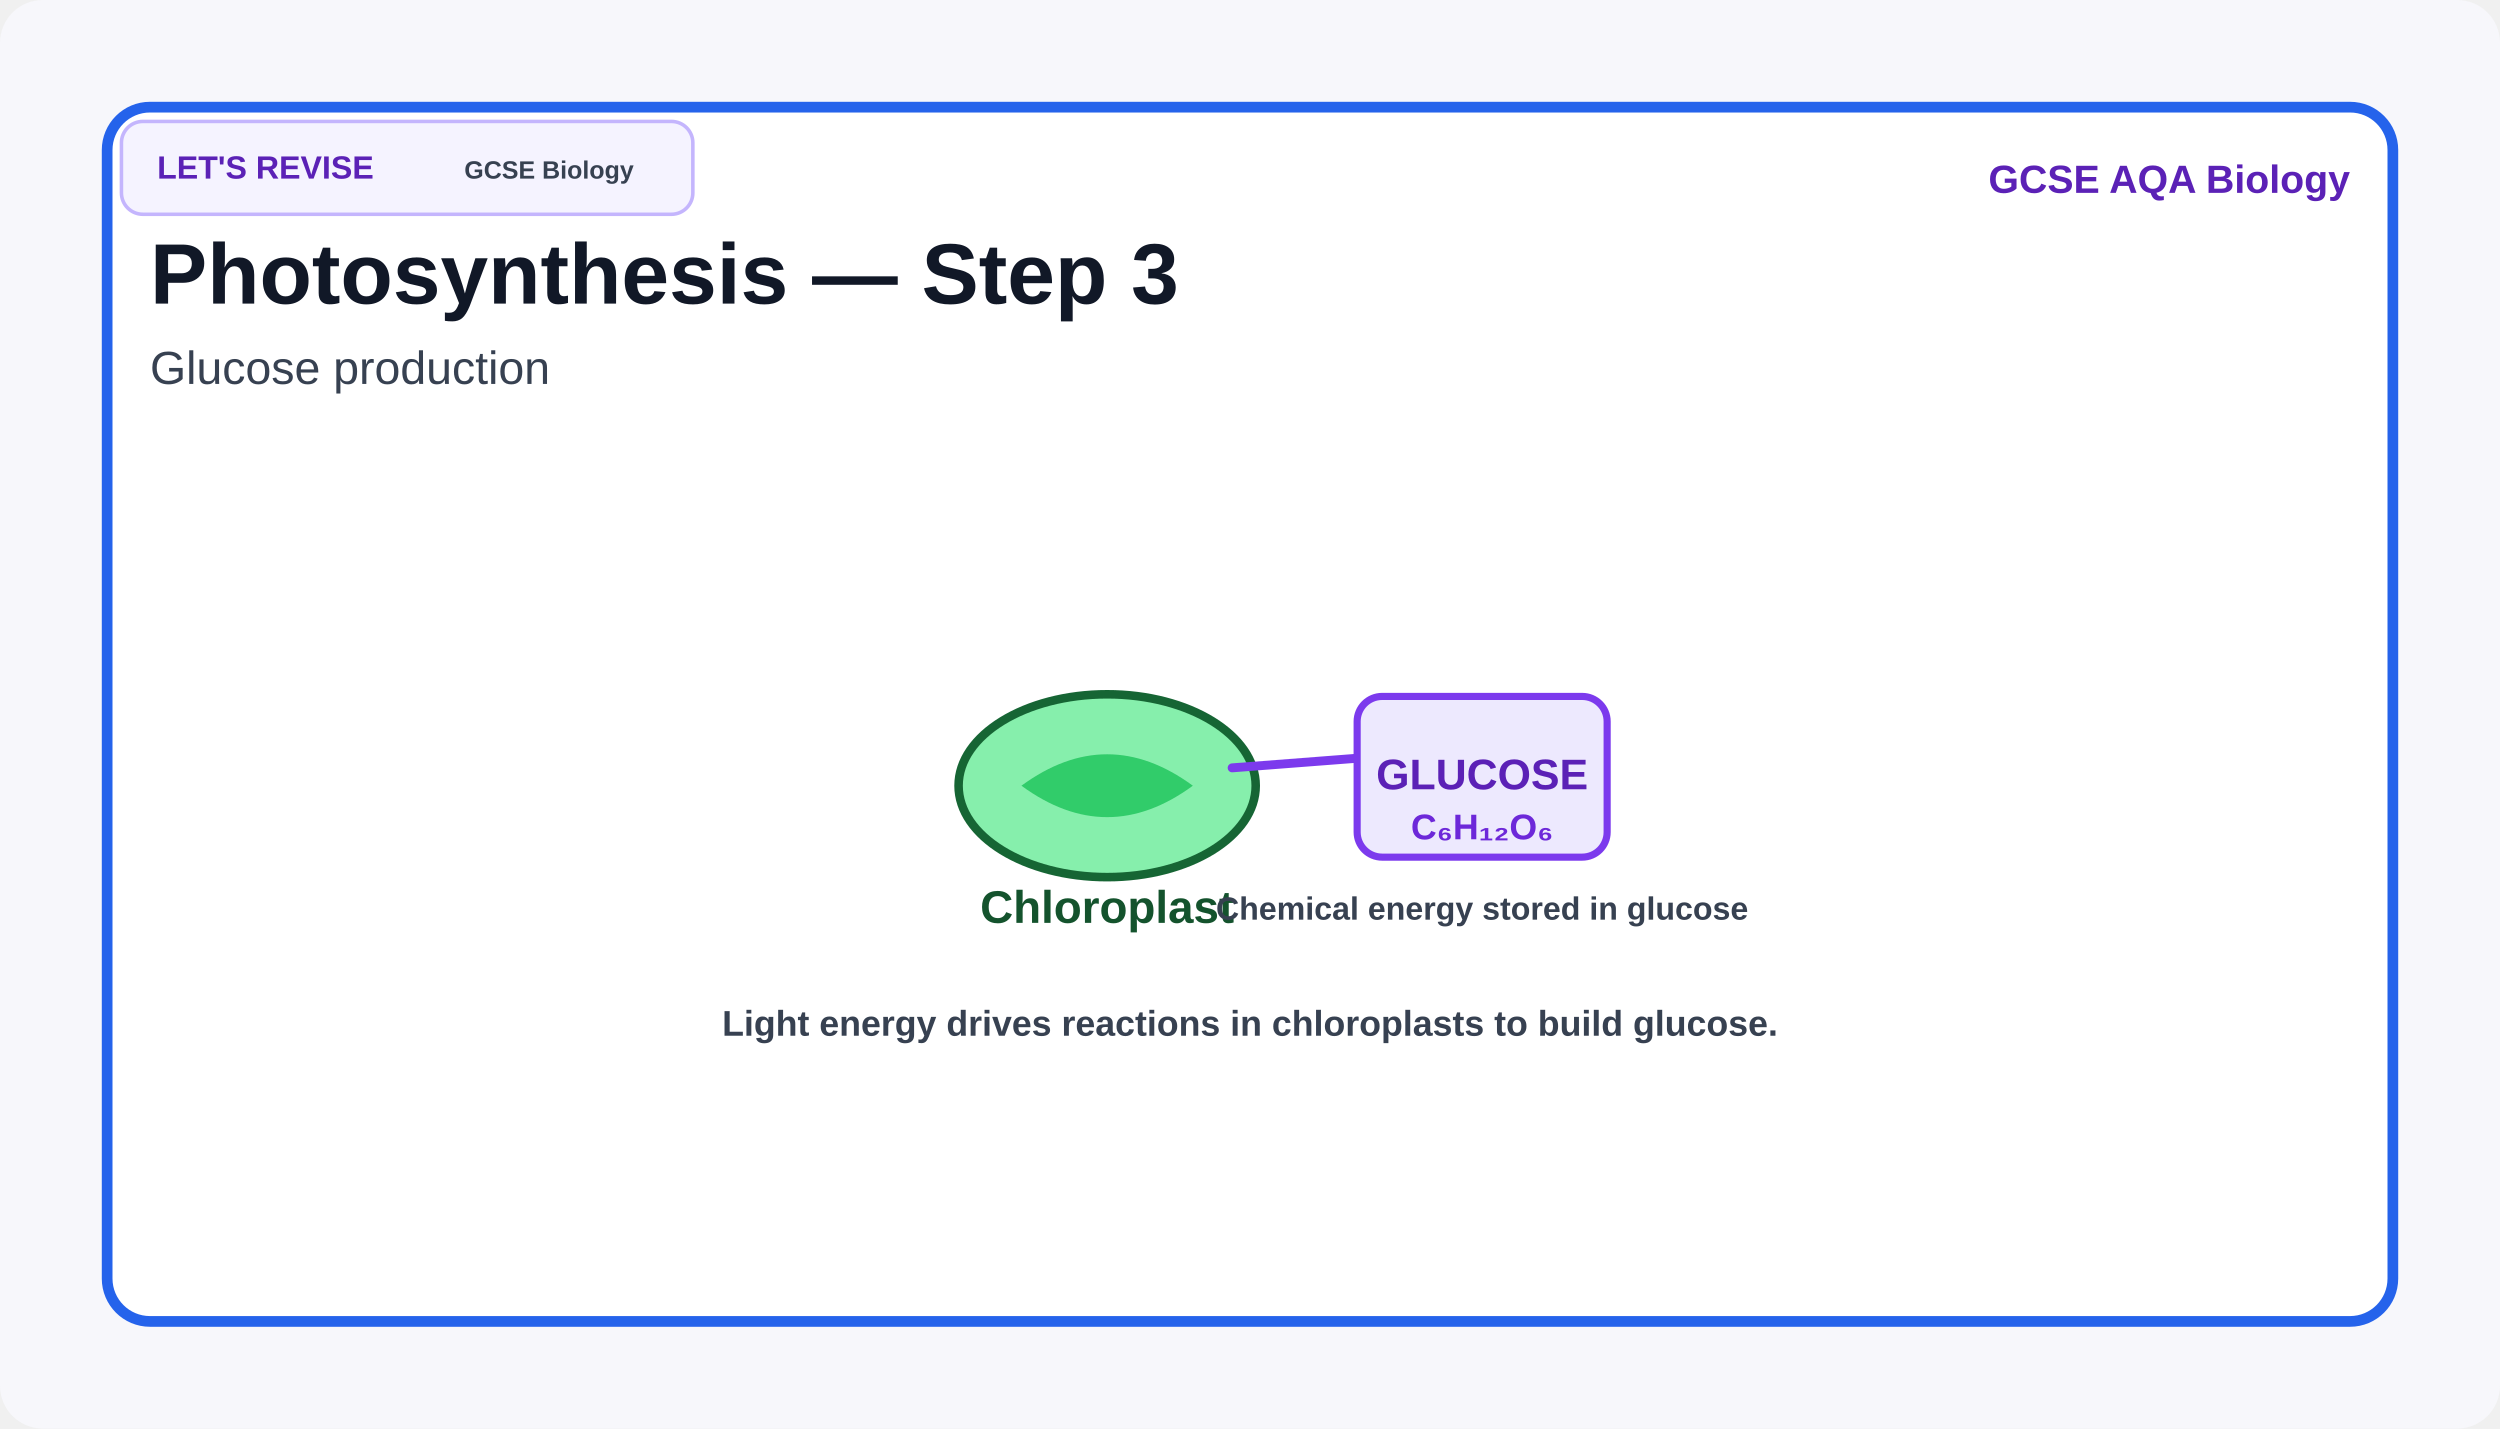
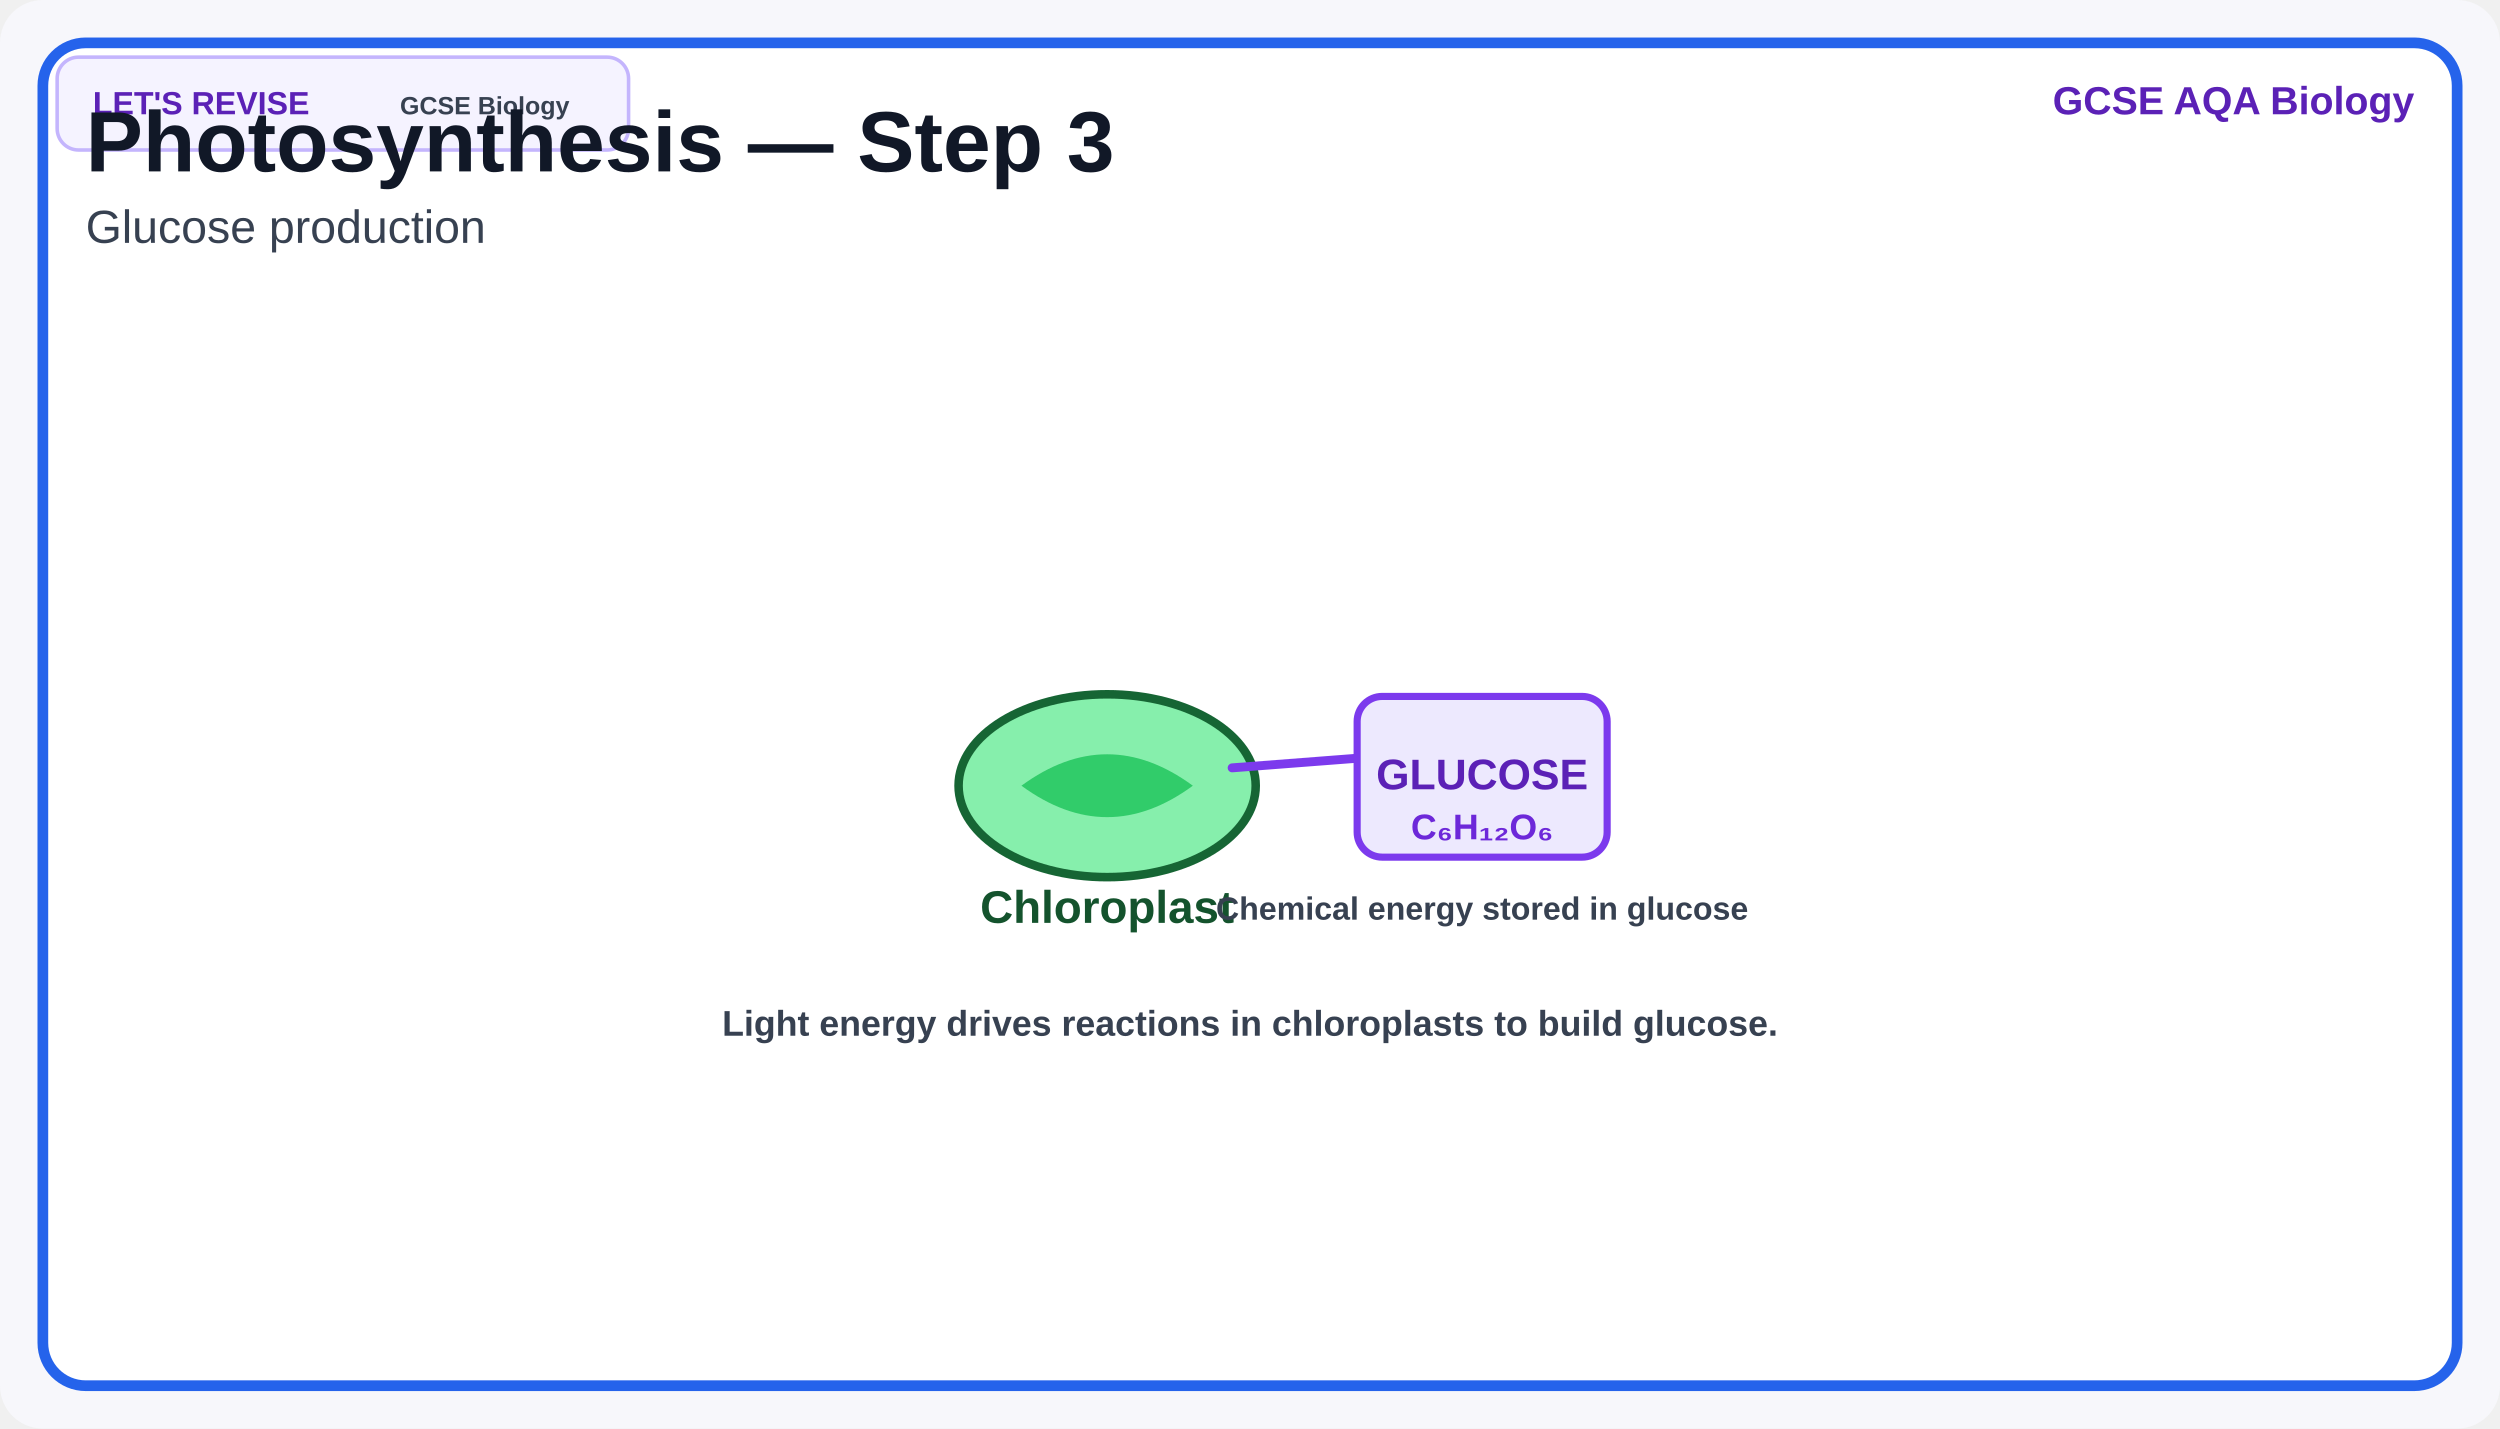
<svg xmlns="http://www.w3.org/2000/svg" width="1400" height="800" viewBox="0 0 1400 800" fill="none" role="img" aria-label="Photosynthesis — Step 3">
  <rect width="1400" height="800" rx="24" fill="#F7F7FB" />
-   <rect x="60" y="60" width="1280" height="680" rx="24" fill="#FFFFFF" stroke="#2563EB" stroke-width="6" />
-   <rect x="68" y="68" width="320" height="52" rx="12" fill="#F5F3FF" stroke="#C4B5FD" stroke-width="2" />
-   <text x="88" y="100" font-family="Arial, Helvetica, sans-serif" font-size="18" font-weight="800" fill="#5B21B6">LET'S REVISE</text>
-   <text x="260" y="100" font-family="Arial, Helvetica, sans-serif" font-size="14" font-weight="600" fill="#374151">GCSE Biology</text>
-   <text x="84" y="170" font-family="Arial, Helvetica, sans-serif" font-size="48" font-weight="700" fill="#111827">Photosynthesis — Step 3</text>
-   <text x="84" y="215" font-family="Arial, Helvetica, sans-serif" font-size="26" fill="#374151">Glucose production</text>
-   <text x="1316" y="108" text-anchor="end" font-family="Arial, Helvetica, sans-serif" font-size="22" font-weight="700" fill="#5B21B6">GCSE AQA Biology</text>
+   <rect x="24" y="24" width="1352" height="752" rx="24" fill="#FFFFFF" stroke="#2563EB" stroke-width="6" />
+   <rect x="32" y="32" width="320" height="52" rx="12" fill="#F5F3FF" stroke="#C4B5FD" stroke-width="2" />
+   <text x="52" y="64" font-family="Arial, Helvetica, sans-serif" font-size="18" font-weight="800" fill="#5B21B6">LET'S REVISE</text>
+   <text x="224" y="64" font-family="Arial, Helvetica, sans-serif" font-size="14" font-weight="600" fill="#374151">GCSE Biology</text>
+   <text x="48" y="96" font-family="Arial, Helvetica, sans-serif" font-size="48" font-weight="700" fill="#111827">Photosynthesis — Step 3</text>
+   <text x="48" y="136" font-family="Arial, Helvetica, sans-serif" font-size="26" fill="#374151">Glucose production</text>
+   <text x="1352" y="64" text-anchor="end" font-family="Arial, Helvetica, sans-serif" font-size="22" font-weight="700" fill="#5B21B6">GCSE AQA Biology</text>
  <g transform="translate(620,440) scale(1.6)">
    <ellipse cx="0" cy="0" rx="52" ry="32" fill="#86EFAC" stroke="#166534" stroke-width="3" />
    <path d="M -30 0 Q 0 -22 30 0 Q 0 22 -30 0" fill="#22C55E" opacity="0.85" />
    <text x="0" y="48" text-anchor="middle" font-family="Arial, Helvetica, sans-serif" font-size="16" font-weight="800" fill="#14532D">Chloroplast</text>
  </g>
  <g>
    <line x1="690" y1="430" x2="806.041" y2="421.074" stroke="#7C3AED" stroke-width="5" stroke-linecap="round" />
    <polygon points="820,420 806.655,429.05 805.428,413.097" fill="#7C3AED" />
  </g>
  <rect x="760" y="390" width="140" height="90" rx="14" fill="#EDE9FE" stroke="#7C3AED" stroke-width="4" />
  <text x="830" y="442" text-anchor="middle" font-family="Arial, Helvetica, sans-serif" font-size="24" font-weight="800" fill="#5B21B6">GLUCOSE</text>
  <text x="830" y="470" text-anchor="middle" font-family="Arial, Helvetica, sans-serif" font-size="20" font-weight="800" fill="#6D28D9">C₆H₁₂O₆</text>
  <text x="830" y="515" text-anchor="middle" font-family="Arial, Helvetica, sans-serif" font-size="18" font-weight="800" fill="#374151">Chemical energy stored in glucose</text>
  <text x="700" y="580" text-anchor="middle" font-family="Arial, Helvetica, sans-serif" font-size="20" font-weight="800" fill="#374151">Light energy drives reactions in chloroplasts to build glucose.</text>
</svg>
